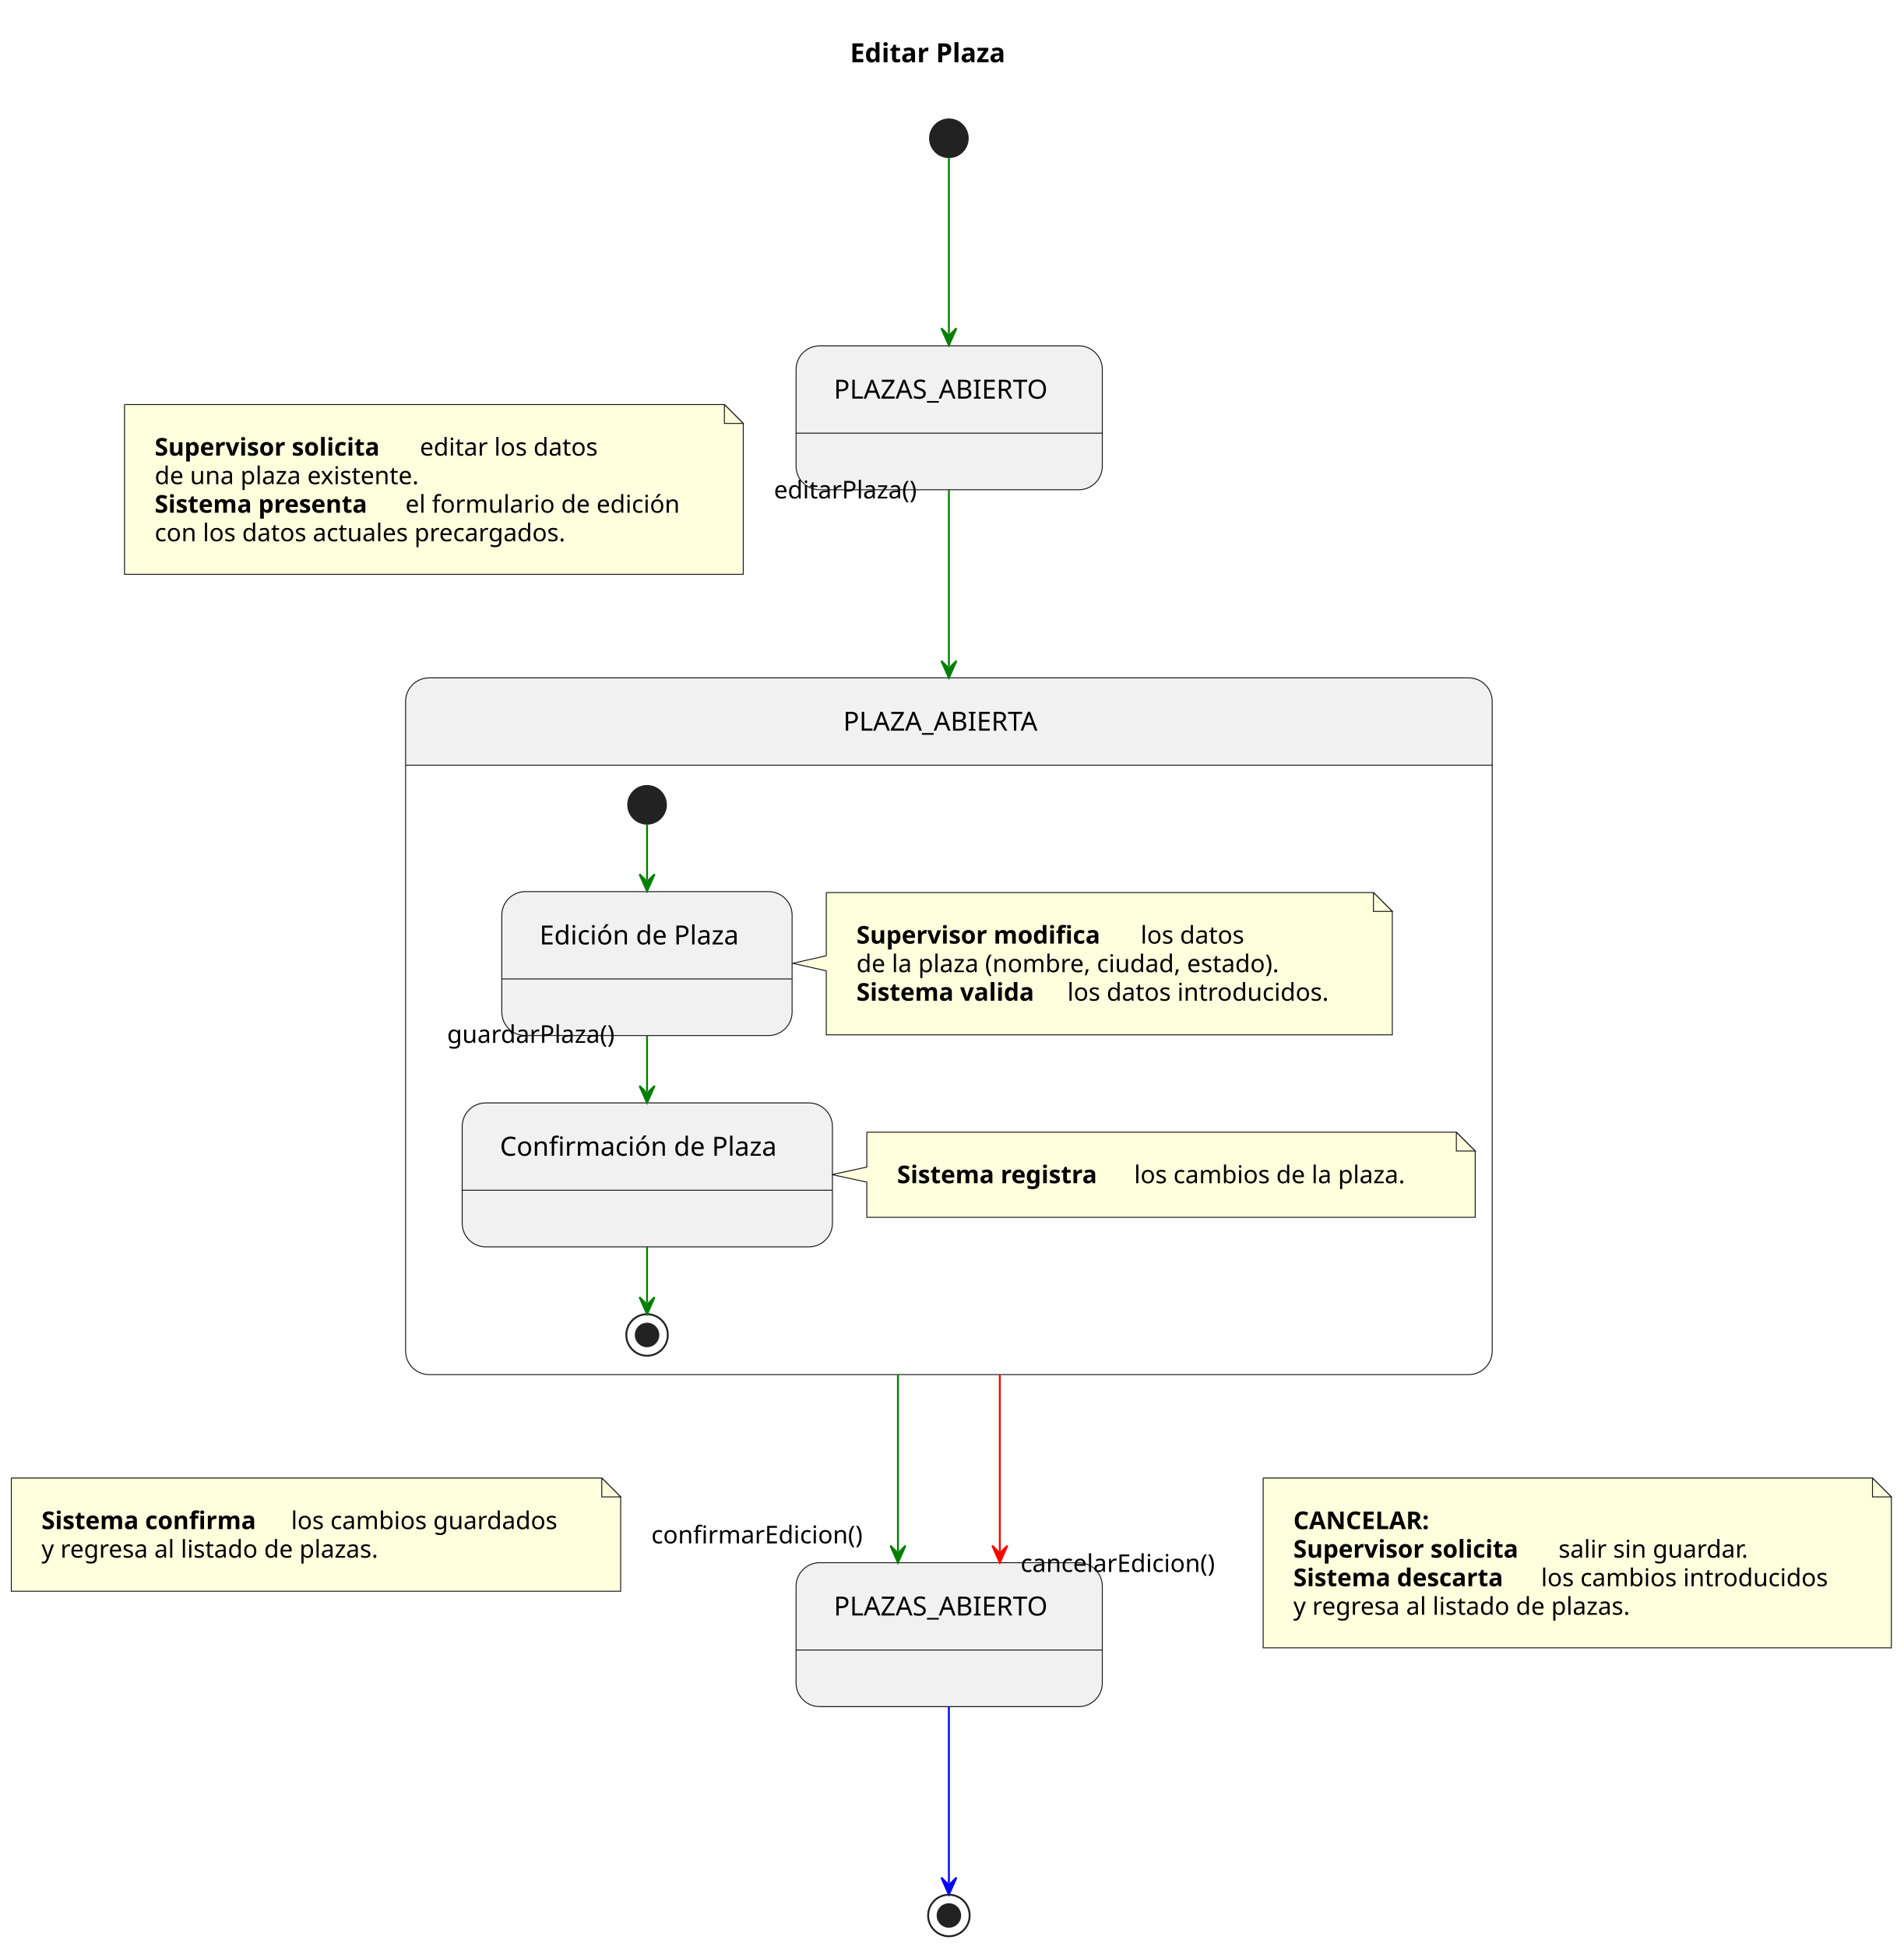
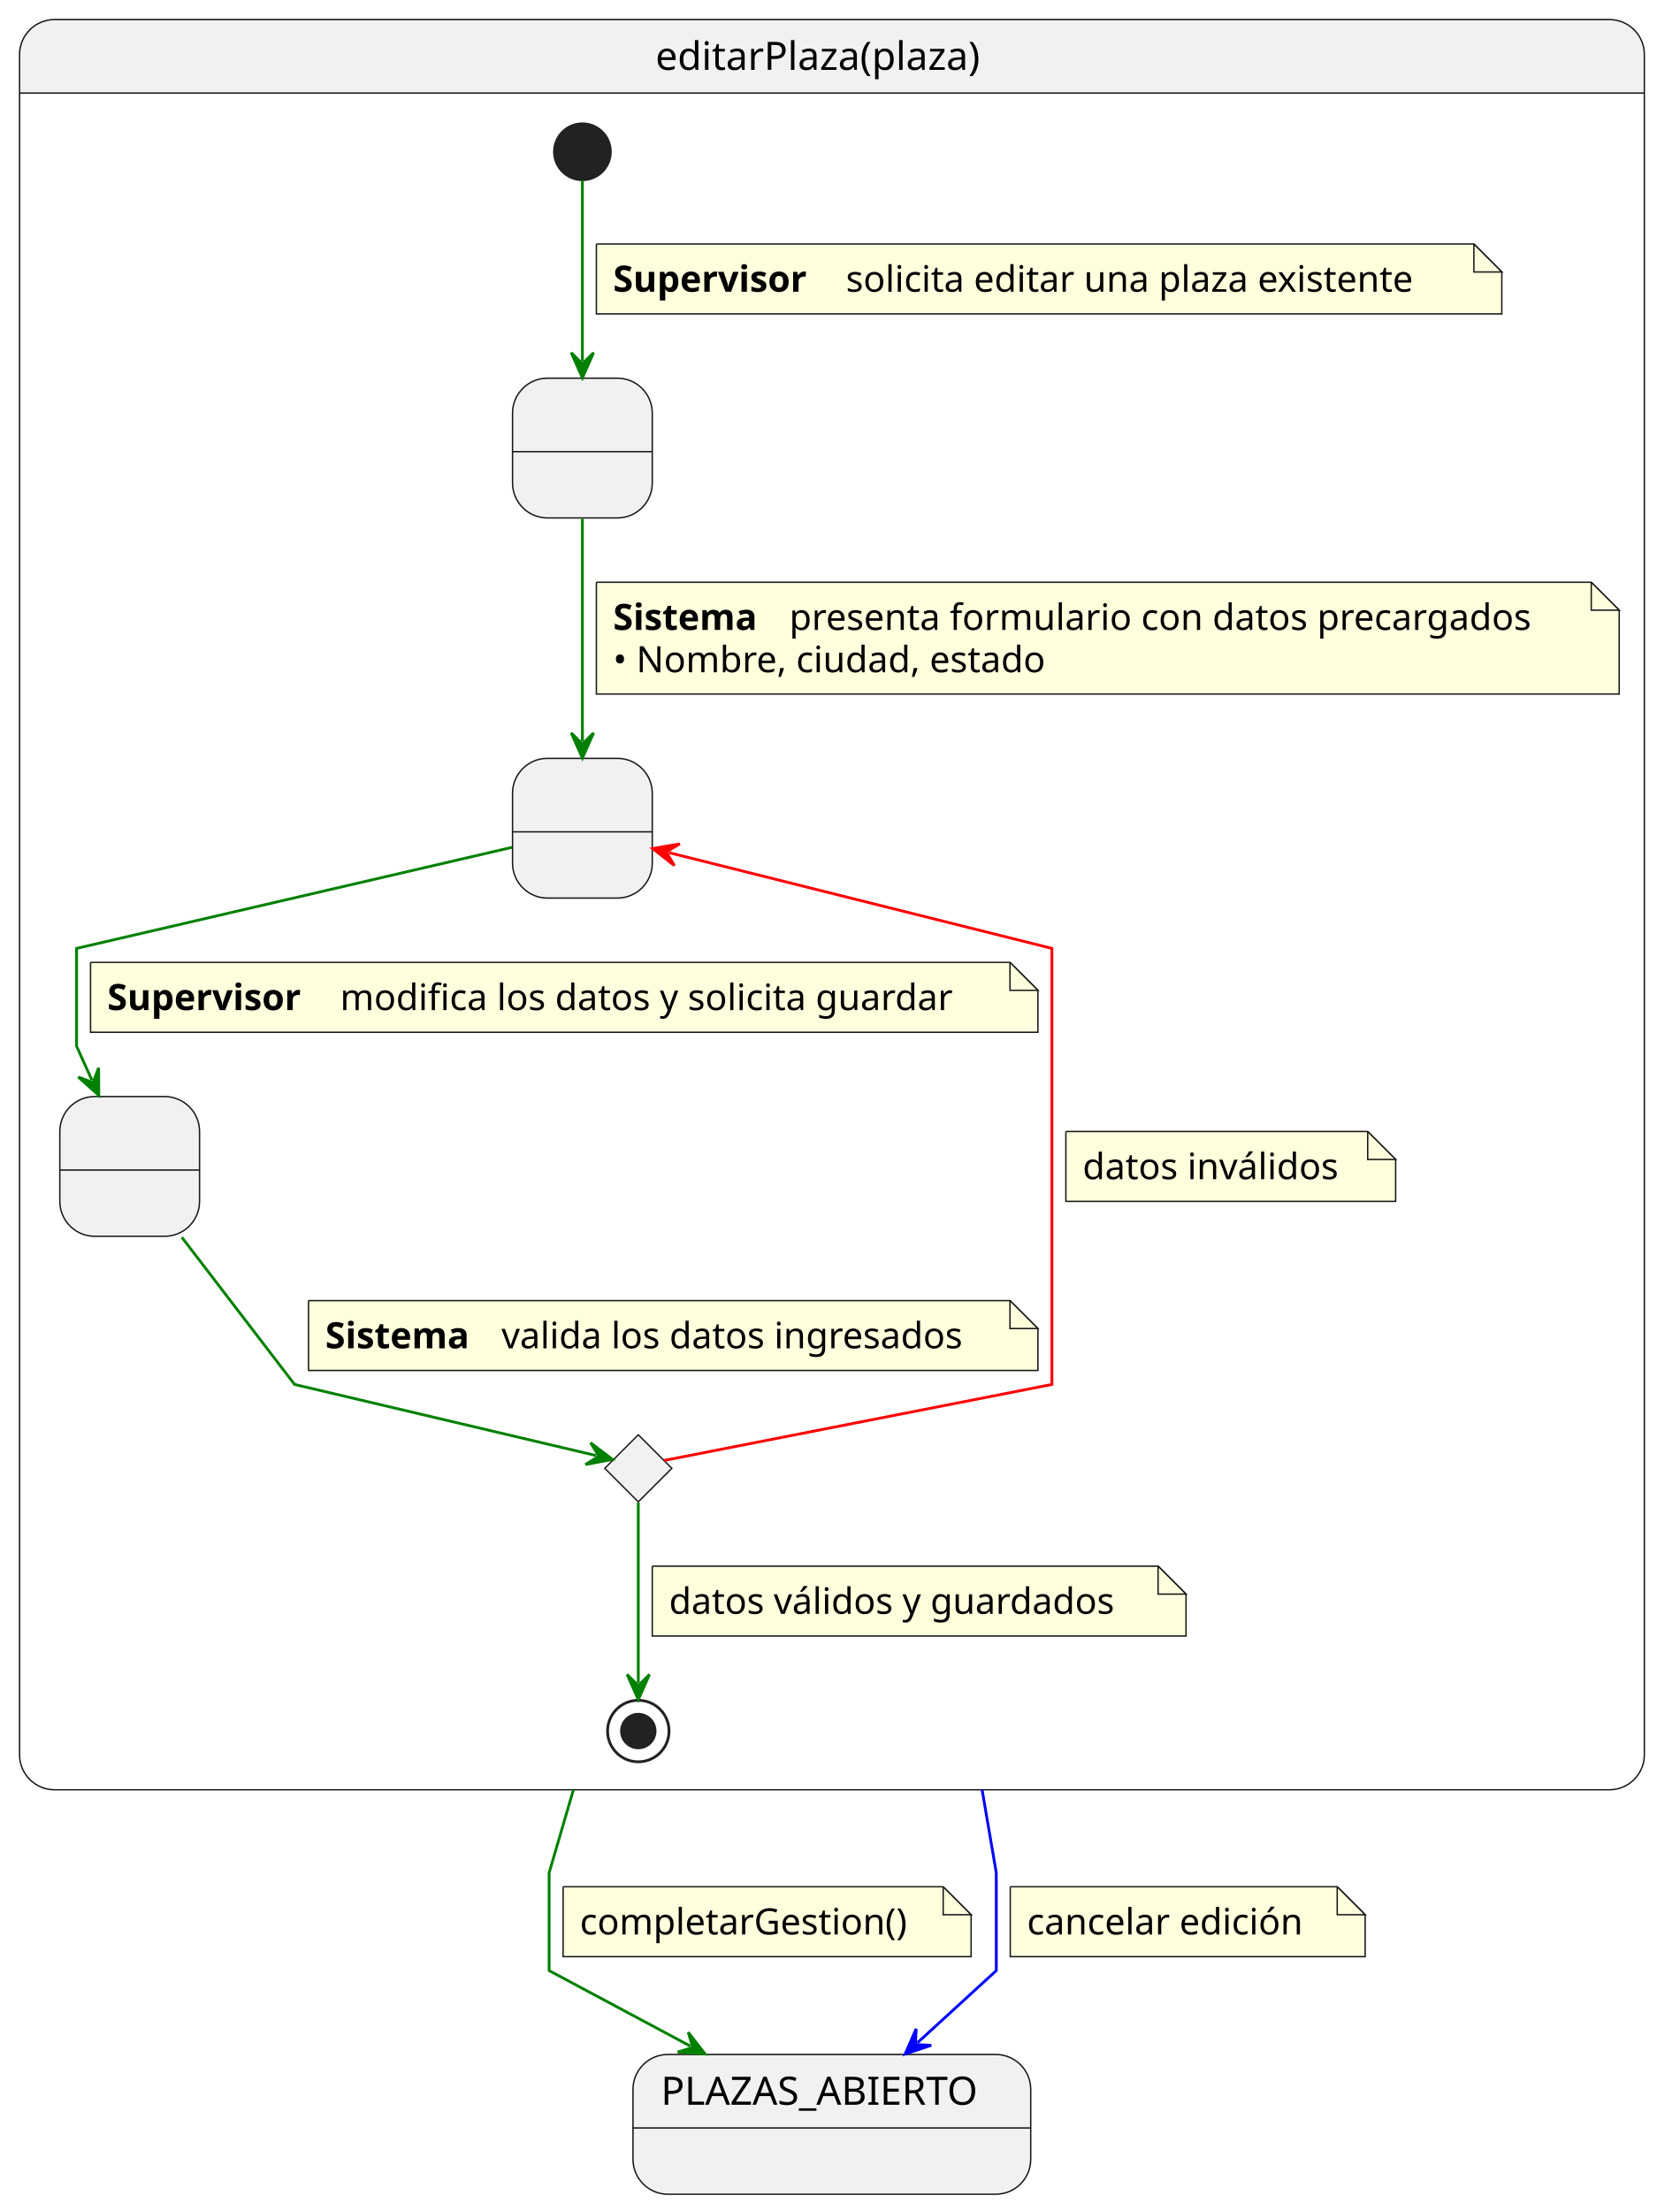
- <svg xmlns="http://www.w3.org/2000/svg" contentStyleType="text/css" data-diagram-type="STATE" height="1032px" preserveAspectRatio="none" style="width:1009px;height:1032px;background:#FFFFFF;" version="1.1" viewBox="0 0 1009 1032" width="1009px" zoomAndPan="magnify">
+ <svg xmlns="http://www.w3.org/2000/svg" contentStyleType="text/css" data-diagram-type="STATE" height="791px" preserveAspectRatio="none" style="width:601px;height:791px;background:#FFFFFF;" version="1.1" viewBox="0 0 601 791" width="601px" zoomAndPan="magnify">
  <defs />
  <g>
-     <g class="title" data-source-line="1">
-       <text fill="#000000" font-family="sans-serif" font-size="14" font-weight="bold" lengthAdjust="spacing" textLength="94.404" x="450.595" y="32.995">Editar Plaza</text>
+     <path d="M19.5,7 L575.904,7 A12.5,12.5 0 0 1 588.404,19.5 L588.404,33.297 L7,33.297 L7,19.5 A12.5,12.5 0 0 1 19.5,7" fill="#F1F1F1" />
+     <rect fill="none" height="633.297" rx="12.5" ry="12.5" style="stroke:#181818;stroke-width:0.5;" width="581.404" x="7" y="7" />
+     <line style="stroke:#181818;stroke-width:0.5;" x1="7" x2="588.404" y1="33.297" y2="33.297" />
+     <text fill="#000000" font-family="sans-serif" font-size="14" lengthAdjust="spacing" textLength="126.26" x="234.572" y="24.995">editarPlaza(plaza)</text>
+     <g class="entity" data-qualified-name="editarPlaza.RequiringData" id="ent0003">
+       <rect fill="#F1F1F1" height="50" rx="12.5" ry="12.5" style="stroke:#181818;stroke-width:0.5;" width="50" x="183.404" y="135.297" />
+       <line style="stroke:#181818;stroke-width:0.5;" x1="183.404" x2="233.404" y1="161.594" y2="161.594" />
+       <text fill="#000000" font-family="sans-serif" font-size="14" lengthAdjust="spacing" textLength="4.45" x="206.179" y="153.292"> </text>
    </g>
-     <g id="PLAZAS_ABIERTO_INICIAL">
-       <rect fill="#F1F1F1" height="76.297" rx="12.5" ry="12.5" style="stroke:#181818;stroke-width:0.5;" width="162.329" x="422" y="183.297" />
-       <line style="stroke:#181818;stroke-width:0.5;" x1="422" x2="584.329" y1="229.594" y2="229.594" />
-       <text fill="#000000" font-family="sans-serif" font-size="14" lengthAdjust="spacing" textLength="122.329" x="442" y="211.292">PLAZAS_ABIERTO</text>
+     <g class="entity" data-qualified-name="editarPlaza.ProvidingForm" id="ent0004">
+       <rect fill="#F1F1F1" height="50" rx="12.5" ry="12.5" style="stroke:#181818;stroke-width:0.5;" width="50" x="183.404" y="271.297" />
+       <line style="stroke:#181818;stroke-width:0.5;" x1="183.404" x2="233.404" y1="297.594" y2="297.594" />
+       <text fill="#000000" font-family="sans-serif" font-size="14" lengthAdjust="spacing" textLength="4.45" x="206.179" y="289.292"> </text>
    </g>
-     <path d="M227.5,359.297 L778.506,359.297 A12.5,12.5 0 0 1 791.006,371.797 L791.006,405.594 L215,405.594 L215,371.797 A12.5,12.5 0 0 1 227.5,359.297" fill="#F1F1F1" />
-     <rect fill="none" height="369.297" rx="12.5" ry="12.5" style="stroke:#181818;stroke-width:0.5;" width="576.006" x="215" y="359.297" />
-     <line style="stroke:#181818;stroke-width:0.5;" x1="215" x2="791.006" y1="405.594" y2="405.594" />
-     <text fill="#000000" font-family="sans-serif" font-size="14" lengthAdjust="spacing" textLength="112" x="447.003" y="387.292">PLAZA_ABIERTA</text>
-     <g id="PLAZA_ABIERTA.EdicionPlaza">
-       <rect fill="#F1F1F1" height="76.297" rx="12.5" ry="12.5" style="stroke:#181818;stroke-width:0.5;" width="153.887" x="266" y="472.594" />
-       <line style="stroke:#181818;stroke-width:0.5;" x1="266" x2="419.887" y1="518.891" y2="518.891" />
-       <text fill="#000000" font-family="sans-serif" font-size="14" lengthAdjust="spacing" textLength="113.887" x="286" y="500.589">Edición de Plaza</text>
+     <g class="entity" data-qualified-name="editarPlaza.ValidatingData" id="ent0005">
+       <rect fill="#F1F1F1" height="50" rx="12.5" ry="12.5" style="stroke:#181818;stroke-width:0.5;" width="50" x="21.404" y="392.297" />
+       <line style="stroke:#181818;stroke-width:0.5;" x1="21.404" x2="71.404" y1="418.594" y2="418.594" />
+       <text fill="#000000" font-family="sans-serif" font-size="14" lengthAdjust="spacing" textLength="4.45" x="44.179" y="410.292"> </text>
    </g>
-     <g id="PLAZA_ABIERTA.ConfirmacionPlaza">
-       <rect fill="#F1F1F1" height="76.297" rx="12.5" ry="12.5" style="stroke:#181818;stroke-width:0.5;" width="196.269" x="245" y="584.594" />
-       <line style="stroke:#181818;stroke-width:0.5;" x1="245" x2="441.269" y1="630.891" y2="630.891" />
-       <text fill="#000000" font-family="sans-serif" font-size="14" lengthAdjust="spacing" textLength="156.269" x="265" y="612.589">Confirmación de Plaza</text>
+     <g class="entity" data-qualified-name="editarPlaza.c" id="ent0006">
+       <polygon fill="#F1F1F1" points="228.404,513.297,240.404,525.297,228.404,537.297,216.404,525.297,228.404,513.297" style="stroke:#181818;stroke-width:0.5;" />
    </g>
-     <ellipse cx="343" cy="426.594" fill="#222222" rx="10" ry="10" style="stroke:#222222;stroke-width:1;" />
-     <ellipse cx="343" cy="707.594" fill="none" rx="11" ry="11" style="stroke:#222222;stroke-width:1;" />
-     <ellipse cx="343" cy="707.594" fill="#222222" rx="6" ry="6" style="stroke:#222222;stroke-width:1;" />
-     <g class="entity" data-entity="GMN2" data-source-line="27" data-uid="ent0003" id="entity_GMN2">
-       <path d="M438,473.094 L438,506.594 L420.18,510.594 L438,514.594 L438,548.492 A0,0 0 0 0 438,548.492 L738.054,548.492 A0,0 0 0 0 738.054,548.492 L738.054,483.094 L728.054,473.094 L438,473.094 A0,0 0 0 0 438,473.094" fill="#FEFFDD" style="stroke:#181818;stroke-width:0.5;" />
-       <path d="M728.054,473.094 L728.054,483.094 L738.054,483.094 L728.054,473.094" fill="#FEFFDD" style="stroke:#181818;stroke-width:0.5;" />
-       <text fill="#000000" font-family="sans-serif" font-size="13" font-weight="bold" lengthAdjust="spacing" textLength="146.517" x="454" y="500.161">Supervisor modifica</text>
-       <text fill="#000000" font-family="sans-serif" font-size="13" lengthAdjust="spacing" textLength="58.513" x="604.649" y="500.161">los datos</text>
-       <text fill="#000000" font-family="sans-serif" font-size="13" lengthAdjust="spacing" textLength="243.61" x="454" y="515.293">de la plaza (nombre, ciudad, estado).</text>
-       <text fill="#000000" font-family="sans-serif" font-size="13" font-weight="bold" lengthAdjust="spacing" textLength="107.669" x="454" y="530.426">Sistema valida</text>
-       <text fill="#000000" font-family="sans-serif" font-size="13" lengthAdjust="spacing" textLength="147.253" x="565.801" y="530.426">los datos introducidos.</text>
+     <g class="start_entity" data-qualified-name="editarPlaza..start.editarPlaza" data-source-line="10" id="ent0002">
+       <ellipse cx="208.404" cy="54.297" fill="#222222" rx="10" ry="10" style="stroke:#222222;stroke-width:1;" />
    </g>
-     <g class="entity" data-entity="GMN5" data-source-line="34" data-uid="ent0006" id="entity_GMN5">
-       <path d="M459.5,600.094 L459.5,618.594 L441.01,622.594 L459.5,626.594 L459.5,645.227 A0,0 0 0 0 459.5,645.227 L782.006,645.227 A0,0 0 0 0 782.006,645.227 L782.006,610.094 L772.006,600.094 L459.5,600.094 A0,0 0 0 0 459.5,600.094" fill="#FEFFDD" style="stroke:#181818;stroke-width:0.5;" />
-       <path d="M772.006,600.094 L772.006,610.094 L782.006,610.094 L772.006,600.094" fill="#FEFFDD" style="stroke:#181818;stroke-width:0.5;" />
-       <text fill="#000000" font-family="sans-serif" font-size="13" font-weight="bold" lengthAdjust="spacing" textLength="121.558" x="475.5" y="627.161">Sistema registra</text>
-       <text fill="#000000" font-family="sans-serif" font-size="13" lengthAdjust="spacing" textLength="155.816" x="601.19" y="627.161">los cambios de la plaza.</text>
+     <g class="end_entity" data-qualified-name="editarPlaza..end.editarPlaza" data-source-line="36" id="ent0008">
+       <ellipse cx="228.404" cy="619.297" fill="none" rx="11" ry="11" style="stroke:#222222;stroke-width:1;" />
+       <ellipse cx="228.404" cy="619.297" fill="#222222" rx="6" ry="6" style="stroke:#222222;stroke-width:1;" />
    </g>
-     <g class="link" data-entity-1=".start.PLAZA_ABIERTA" data-entity-2="EdicionPlaza" data-source-line="25" data-uid="lnk6" id="link_.start.PLAZA_ABIERTA_EdicionPlaza">
-       <path d="M343,436.894 C343,445.834 343,453.344 343,466.374" fill="none" id="*start*PLAZA_ABIERTA-to-EdicionPlaza" style="stroke:#008000;stroke-width:1;" />
-       <polygon fill="#008000" points="343,472.374,347,463.374,343,467.374,339,463.374,343,472.374" style="stroke:#008000;stroke-width:1;" />
+     <g class="link" data-entity-1="ent0002" data-entity-2="ent0003" data-link-type="dependency" data-source-line="10" id="lnk3">
+       <path d="M208.404,64.527 C208.404,80.237 208.404,106.657 208.404,129.167" fill="none" id="*start*editarPlaza-to-RequiringData" style="stroke:#008000;stroke-width:1;" />
+       <polygon fill="#008000" points="208.404,135.167,212.404,126.167,208.404,130.167,204.404,126.167,208.404,135.167" style="stroke:#008000;stroke-width:1;" />
+       <path d="M213.404,87.297 L213.404,112.297 L537.404,112.297 L537.404,97.297 L527.404,87.297 L213.404,87.297" fill="#FEFFDD" style="stroke:#181818;stroke-width:0.5;" />
+       <path d="M527.404,87.297 L527.404,97.297 L537.404,97.297 L527.404,87.297" fill="#FEFFDD" style="stroke:#181818;stroke-width:0.5;" />
+       <text fill="#000000" font-family="sans-serif" font-size="13" font-weight="bold" lengthAdjust="spacing" textLength="79.162" x="219.404" y="104.364">Supervisor</text>
+       <text fill="#000000" font-family="sans-serif" font-size="13" lengthAdjust="spacing" textLength="220.143" x="302.698" y="104.364">solicita editar una plaza existente</text>
    </g>
-     <g class="link" data-entity-1="EdicionPlaza" data-entity-2="ConfirmacionPlaza" data-source-line="32" data-uid="lnk7" id="link_EdicionPlaza_ConfirmacionPlaza">
-       <path d="M343,548.824 C343,560.354 343,567.014 343,578.534" fill="none" id="EdicionPlaza-to-ConfirmacionPlaza" style="stroke:#008000;stroke-width:1;" />
-       <polygon fill="#008000" points="343,584.534,347,575.534,343,579.534,339,575.534,343,584.534" style="stroke:#008000;stroke-width:1;" />
-       <text fill="#000000" font-family="sans-serif" font-size="13" lengthAdjust="spacing" textLength="95.716" x="237" y="552.751">guardarPlaza()</text>
+     <g class="link" data-entity-1="ent0003" data-entity-2="ent0004" data-link-type="dependency" data-source-line="15" id="lnk4">
+       <path d="M208.404,185.567 C208.404,209.847 208.404,240.987 208.404,265.207" fill="none" id="RequiringData-to-ProvidingForm" style="stroke:#008000;stroke-width:1;" />
+       <polygon fill="#008000" points="208.404,271.207,212.404,262.207,208.404,266.207,204.404,262.207,208.404,271.207" style="stroke:#008000;stroke-width:1;" />
+       <path d="M213.404,208.297 L213.404,248.297 L579.404,248.297 L579.404,218.297 L569.404,208.297 L213.404,208.297" fill="#FEFFDD" style="stroke:#181818;stroke-width:0.5;" />
+       <path d="M569.404,208.297 L569.404,218.297 L579.404,218.297 L569.404,208.297" fill="#FEFFDD" style="stroke:#181818;stroke-width:0.5;" />
+       <text fill="#000000" font-family="sans-serif" font-size="13" font-weight="bold" lengthAdjust="spacing" textLength="58.906" x="219.404" y="225.364">Sistema</text>
+       <text fill="#000000" font-family="sans-serif" font-size="13" lengthAdjust="spacing" textLength="282.096" x="282.442" y="225.364">presenta formulario con datos precargados</text>
+       <text fill="#000000" font-family="sans-serif" font-size="13" lengthAdjust="spacing" textLength="167.775" x="219.404" y="240.497">• Nombre, ciudad, estado</text>
    </g>
-     <g class="link" data-entity-1="ConfirmacionPlaza" data-entity-2=".end.PLAZA_ABIERTA" data-source-line="37" data-uid="lnk9" id="link_ConfirmacionPlaza_.end.PLAZA_ABIERTA">
-       <path d="M343,660.614 C343,673.704 343,681.354 343,690.554" fill="none" id="ConfirmacionPlaza-to-*end*PLAZA_ABIERTA" style="stroke:#008000;stroke-width:1;" />
-       <polygon fill="#008000" points="343,696.554,347,687.554,343,691.554,339,687.554,343,696.554" style="stroke:#008000;stroke-width:1;" />
+     <g class="link" data-entity-1="ent0004" data-entity-2="ent0005" data-link-type="dependency" data-source-line="21" id="lnk5">
+       <path d="M183.234,303.137 C133.504,314.677 27.404,339.297 27.404,339.297 C27.404,339.297 27.404,374.297 27.404,374.297 C27.404,374.297 28.701,377.16 32.881,386.4" fill="none" id="ProvidingForm-to-ValidatingData" style="stroke:#008000;stroke-width:1;" />
+       <polygon fill="#008000" points="35.354,391.867,35.289,382.018,33.293,387.311,28,385.316,35.354,391.867" style="stroke:#008000;stroke-width:1;" />
+       <path d="M32.404,344.297 L32.404,369.297 L371.404,369.297 L371.404,354.297 L361.404,344.297 L32.404,344.297" fill="#FEFFDD" style="stroke:#181818;stroke-width:0.5;" />
+       <path d="M361.404,344.297 L361.404,354.297 L371.404,354.297 L361.404,344.297" fill="#FEFFDD" style="stroke:#181818;stroke-width:0.5;" />
+       <text fill="#000000" font-family="sans-serif" font-size="13" font-weight="bold" lengthAdjust="spacing" textLength="79.162" x="38.404" y="361.364">Supervisor</text>
+       <text fill="#000000" font-family="sans-serif" font-size="13" lengthAdjust="spacing" textLength="235.657" x="121.698" y="361.364">modifica los datos y solicita guardar</text>
    </g>
-     <g id="PLAZAS_ABIERTO_FINAL">
-       <rect fill="#F1F1F1" height="76.297" rx="12.5" ry="12.5" style="stroke:#181818;stroke-width:0.5;" width="162.329" x="422" y="828.297" />
-       <line style="stroke:#181818;stroke-width:0.5;" x1="422" x2="584.329" y1="874.594" y2="874.594" />
-       <text fill="#000000" font-family="sans-serif" font-size="14" lengthAdjust="spacing" textLength="122.329" x="442" y="856.292">PLAZAS_ABIERTO</text>
+     <g class="link" data-entity-1="ent0005" data-entity-2="ent0006" data-link-type="dependency" data-source-line="26" id="lnk6">
+       <path d="M65.074,442.657 C82.354,465.217 105.404,495.297 105.404,495.297 C105.404,495.297 184.714,514.001 213.324,520.741" fill="none" id="ValidatingData-to-c" style="stroke:#008000;stroke-width:1;" />
+       <polygon fill="#008000" points="219.164,522.117,211.321,516.16,214.297,520.97,209.487,523.947,219.164,522.117" style="stroke:#008000;stroke-width:1;" />
+       <path d="M110.404,465.297 L110.404,490.297 L371.404,490.297 L371.404,475.297 L361.404,465.297 L110.404,465.297" fill="#FEFFDD" style="stroke:#181818;stroke-width:0.5;" />
+       <path d="M361.404,465.297 L361.404,475.297 L371.404,475.297 L361.404,465.297" fill="#FEFFDD" style="stroke:#181818;stroke-width:0.5;" />
+       <text fill="#000000" font-family="sans-serif" font-size="13" font-weight="bold" lengthAdjust="spacing" textLength="58.906" x="116.404" y="482.364">Sistema</text>
+       <text fill="#000000" font-family="sans-serif" font-size="13" lengthAdjust="spacing" textLength="177.042" x="179.442" y="482.364">valida los datos ingresados</text>
    </g>
-     <ellipse cx="503" cy="73.297" fill="#222222" rx="10" ry="10" style="stroke:#222222;stroke-width:1;" />
-     <ellipse cx="503" cy="1015.297" fill="none" rx="11" ry="11" style="stroke:#222222;stroke-width:1;" />
-     <ellipse cx="503" cy="1015.297" fill="#222222" rx="6" ry="6" style="stroke:#222222;stroke-width:1;" />
-     <g class="link" data-entity-1=".start." data-entity-2="PLAZAS_ABIERTO_INICIAL" data-source-line="11" data-uid="lnk3" id="link_.start._PLAZAS_ABIERTO_INICIAL">
-       <path d="M503,83.467 C503,103.647 503,143.677 503,176.997" fill="none" id="*start*-to-PLAZAS_ABIERTO_INICIAL" style="stroke:#008000;stroke-width:1;" />
-       <polygon fill="#008000" points="503,182.997,507,173.997,503,177.997,499,173.997,503,182.997" style="stroke:#008000;stroke-width:1;" />
+     <g class="link" data-entity-1="ent0006" data-entity-2="ent0004" data-link-type="dependency" data-source-line="31" id="lnk7">
+       <path d="M237.664,522.487 C270.064,516.137 376.404,495.297 376.404,495.297 C376.404,495.297 376.404,339.297 376.404,339.297 C376.404,339.297 286.245,316.751 239.375,305.041" fill="none" id="c-to-ProvidingForm" style="stroke:#FF0000;stroke-width:1;" />
+       <polygon fill="#FF0000" points="233.554,303.587,241.316,309.649,238.405,304.799,243.255,301.888,233.554,303.587" style="stroke:#FF0000;stroke-width:1;" />
+       <path d="M381.404,404.797 L381.404,429.797 L499.404,429.797 L499.404,414.797 L489.404,404.797 L381.404,404.797" fill="#FEFFDD" style="stroke:#181818;stroke-width:0.5;" />
+       <path d="M489.404,404.797 L489.404,414.797 L499.404,414.797 L489.404,404.797" fill="#FEFFDD" style="stroke:#181818;stroke-width:0.5;" />
+       <text fill="#000000" font-family="sans-serif" font-size="13" lengthAdjust="spacing" textLength="97.887" x="387.404" y="421.864">datos inválidos</text>
    </g>
-     <g class="link" data-entity-1="PLAZAS_ABIERTO_INICIAL" data-entity-2="PLAZA_ABIERTA" data-source-line="13" data-uid="lnk4" id="link_PLAZAS_ABIERTO_INICIAL_PLAZA_ABIERTA">
-       <path d="M503,259.557 C503,285.337 503,315.437 503,353.287" fill="none" id="PLAZAS_ABIERTO_INICIAL-to-PLAZA_ABIERTA" style="stroke:#008000;stroke-width:1;" />
-       <polygon fill="#008000" points="503,359.287,507,350.287,503,354.287,499,350.287,503,359.287" style="stroke:#008000;stroke-width:1;" />
-       <path d="M66,214.427 L66,304.427 L394,304.427 L394,224.427 L384,214.427 L66,214.427" fill="#FEFFDD" style="stroke:#181818;stroke-width:0.5;" />
-       <path d="M384,214.427 L384,224.427 L394,224.427 L384,214.427" fill="#FEFFDD" style="stroke:#181818;stroke-width:0.5;" />
-       <text fill="#000000" font-family="sans-serif" font-size="13" font-weight="bold" lengthAdjust="spacing" textLength="136.417" x="82" y="241.494">Supervisor solicita</text>
-       <text fill="#000000" font-family="sans-serif" font-size="13" lengthAdjust="spacing" textLength="100.915" x="222.55" y="241.494">editar los datos</text>
-       <text fill="#000000" font-family="sans-serif" font-size="13" lengthAdjust="spacing" textLength="152.35" x="82" y="256.627">de una plaza existente.</text>
-       <text fill="#000000" font-family="sans-serif" font-size="13" font-weight="bold" lengthAdjust="spacing" textLength="128.762" x="82" y="271.759">Sistema presenta</text>
-       <text fill="#000000" font-family="sans-serif" font-size="13" lengthAdjust="spacing" textLength="154.337" x="214.894" y="271.759">el formulario de edición</text>
-       <text fill="#000000" font-family="sans-serif" font-size="13" lengthAdjust="spacing" textLength="234.432" x="82" y="286.892">con los datos actuales precargados.</text>
-       <text fill="#000000" font-family="sans-serif" font-size="13" lengthAdjust="spacing" textLength="82.621" x="410.231" y="264.193">editarPlaza()</text>
+     <g class="link" data-entity-1="ent0006" data-entity-2="ent0008" data-link-type="dependency" data-source-line="36" id="lnk9">
+       <path d="M228.404,537.577 C228.404,555.617 228.404,584.697 228.404,602.057" fill="none" id="c-to-*end*editarPlaza" style="stroke:#008000;stroke-width:1;" />
+       <polygon fill="#008000" points="228.404,608.057,232.404,599.057,228.404,603.057,224.404,599.057,228.404,608.057" style="stroke:#008000;stroke-width:1;" />
+       <path d="M233.404,560.297 L233.404,585.297 L424.404,585.297 L424.404,570.297 L414.404,560.297 L233.404,560.297" fill="#FEFFDD" style="stroke:#181818;stroke-width:0.5;" />
+       <path d="M414.404,560.297 L414.404,570.297 L424.404,570.297 L414.404,560.297" fill="#FEFFDD" style="stroke:#181818;stroke-width:0.5;" />
+       <text fill="#000000" font-family="sans-serif" font-size="13" lengthAdjust="spacing" textLength="170.993" x="239.404" y="577.364">datos válidos y guardados</text>
    </g>
-     <g class="link" data-entity-1="PLAZA_ABIERTA" data-entity-2="PLAZAS_ABIERTO_FINAL" data-source-line="40" data-uid="lnk10" id="link_PLAZA_ABIERTA_PLAZAS_ABIERTO_FINAL">
-       <path d="M476,728.597 C476,766.447 476,796.537 476,822.267" fill="none" id="PLAZA_ABIERTA-to-PLAZAS_ABIERTO_FINAL" style="stroke:#008000;stroke-width:1;" />
-       <polygon fill="#008000" points="476,828.267,480,819.267,476,823.267,472,819.267,476,828.267" style="stroke:#008000;stroke-width:1;" />
-       <path d="M6,783.427 L6,843.427 L329,843.427 L329,793.427 L319,783.427 L6,783.427" fill="#FEFFDD" style="stroke:#181818;stroke-width:0.5;" />
-       <path d="M319,783.427 L319,793.427 L329,793.427 L319,783.427" fill="#FEFFDD" style="stroke:#181818;stroke-width:0.5;" />
-       <text fill="#000000" font-family="sans-serif" font-size="13" font-weight="bold" lengthAdjust="spacing" textLength="128.166" x="22" y="810.494">Sistema confirma</text>
-       <text fill="#000000" font-family="sans-serif" font-size="13" lengthAdjust="spacing" textLength="149.97" x="154.298" y="810.494">los cambios guardados</text>
-       <text fill="#000000" font-family="sans-serif" font-size="13" lengthAdjust="spacing" textLength="194.651" x="22" y="825.627">y regresa al listado de plazas.</text>
-       <text fill="#000000" font-family="sans-serif" font-size="13" lengthAdjust="spacing" textLength="120.022" x="345.268" y="818.06">confirmarEdicion()</text>
+     <g class="entity" data-qualified-name="PLAZAS_ABIERTO" id="ent0010">
+       <rect fill="#F1F1F1" height="50" rx="12.5" ry="12.5" style="stroke:#181818;stroke-width:0.5;" width="142.329" x="226.5" y="735" />
+       <line style="stroke:#181818;stroke-width:0.5;" x1="226.5" x2="368.829" y1="761.297" y2="761.297" />
+       <text fill="#000000" font-family="sans-serif" font-size="14" lengthAdjust="spacing" textLength="122.329" x="236.5" y="752.995">PLAZAS_ABIERTO</text>
    </g>
-     <g class="link" data-entity-1="PLAZA_ABIERTA" data-entity-2="PLAZAS_ABIERTO_FINAL" data-source-line="46" data-uid="lnk11" id="link_PLAZA_ABIERTA_PLAZAS_ABIERTO_FINAL">
-       <path d="M530,728.597 C530,766.447 530,796.537 530,822.267" fill="none" id="PLAZA_ABIERTA-to-PLAZAS_ABIERTO_FINAL-1" style="stroke:#FF0000;stroke-width:1;" />
-       <polygon fill="#FF0000" points="530,828.267,534,819.267,530,823.267,526,819.267,530,828.267" style="stroke:#FF0000;stroke-width:1;" />
-       <text fill="#000000" font-family="sans-serif" font-size="13" lengthAdjust="spacing" textLength="112.595" x="541" y="833.193">cancelarEdicion()</text>
-       <path d="M669.595,783.427 L669.595,873.427 L1002.595,873.427 L1002.595,793.427 L992.595,783.427 L669.595,783.427" fill="#FEFFDD" style="stroke:#181818;stroke-width:0.5;" />
-       <path d="M992.595,783.427 L992.595,793.427 L1002.595,793.427 L992.595,783.427" fill="#FEFFDD" style="stroke:#181818;stroke-width:0.5;" />
-       <text fill="#000000" font-family="sans-serif" font-size="13" font-weight="bold" lengthAdjust="spacing" textLength="82.456" x="685.595" y="810.494">CANCELAR:</text>
-       <text fill="#000000" font-family="sans-serif" font-size="13" font-weight="bold" lengthAdjust="spacing" textLength="136.417" x="685.595" y="825.627">Supervisor solicita</text>
-       <text fill="#000000" font-family="sans-serif" font-size="13" lengthAdjust="spacing" textLength="109.694" x="826.144" y="825.627">salir sin guardar.</text>
-       <text fill="#000000" font-family="sans-serif" font-size="13" font-weight="bold" lengthAdjust="spacing" textLength="127.169" x="685.595" y="840.759">Sistema descarta</text>
-       <text fill="#000000" font-family="sans-serif" font-size="13" lengthAdjust="spacing" textLength="161.446" x="816.896" y="840.759">los cambios introducidos</text>
-       <text fill="#000000" font-family="sans-serif" font-size="13" lengthAdjust="spacing" textLength="194.651" x="685.595" y="855.892">y regresa al listado de plazas.</text>
+     <g class="link" data-entity-1="ent0002" data-entity-2="ent0010" data-link-type="dependency" data-source-line="42" id="lnk11">
+       <path d="M205.2,640.24 C199.8,658.72 196.5,670 196.5,670 C196.5,670 196.5,705 196.5,705 C196.5,705 220.138,717.642 247.028,732.012" fill="none" id="editarPlaza-to-PLAZAS_ABIERTO" style="stroke:#008000;stroke-width:1;" />
+       <polygon fill="#008000" points="252.32,734.84,246.268,727.07,247.91,732.483,242.497,734.126,252.32,734.84" style="stroke:#008000;stroke-width:1;" />
+       <path d="M201.5,675 L201.5,700 L347.5,700 L347.5,685 L337.5,675 L201.5,675" fill="#FEFFDD" style="stroke:#181818;stroke-width:0.5;" />
+       <path d="M337.5,675 L337.5,685 L347.5,685 L337.5,675" fill="#FEFFDD" style="stroke:#181818;stroke-width:0.5;" />
+       <text fill="#000000" font-family="sans-serif" font-size="13" lengthAdjust="spacing" textLength="125.925" x="207.5" y="692.067">completarGestion()</text>
    </g>
-     <g class="link" data-entity-1="PLAZAS_ABIERTO_FINAL" data-entity-2=".end." data-source-line="54" data-uid="lnk13" id="link_PLAZAS_ABIERTO_FINAL_.end.">
-       <path d="M503,904.667 C503,937.777 503,977.457 503,998.217" fill="none" id="PLAZAS_ABIERTO_FINAL-to-*end*" style="stroke:#0000FF;stroke-width:1;" />
-       <polygon fill="#0000FF" points="503,1004.217,507,995.217,503,999.217,499,995.217,503,1004.217" style="stroke:#0000FF;stroke-width:1;" />
+     <g class="link" data-entity-1="ent0002" data-entity-2="ent0010" data-link-type="dependency" data-source-line="47" id="lnk12">
+       <path d="M351.42,640.24 C354.57,658.72 356.5,670 356.5,670 C356.5,670 356.5,705 356.5,705 C356.5,705 344.027,716.42 328.317,730.79" fill="none" id="editarPlaza-to-PLAZAS_ABIERTO-1" style="stroke:#0000FF;stroke-width:1;" />
+       <polygon fill="#0000FF" points="323.89,734.84,333.231,731.717,327.579,731.465,327.831,725.814,323.89,734.84" style="stroke:#0000FF;stroke-width:1;" />
+       <path d="M361.5,675 L361.5,700 L488.5,700 L488.5,685 L478.5,675 L361.5,675" fill="#FEFFDD" style="stroke:#181818;stroke-width:0.5;" />
+       <path d="M478.5,675 L478.5,685 L488.5,685 L478.5,675" fill="#FEFFDD" style="stroke:#181818;stroke-width:0.5;" />
+       <text fill="#000000" font-family="sans-serif" font-size="13" lengthAdjust="spacing" textLength="106.368" x="367.5" y="692.067">cancelar edición</text>
    </g>
  </g>
</svg>
